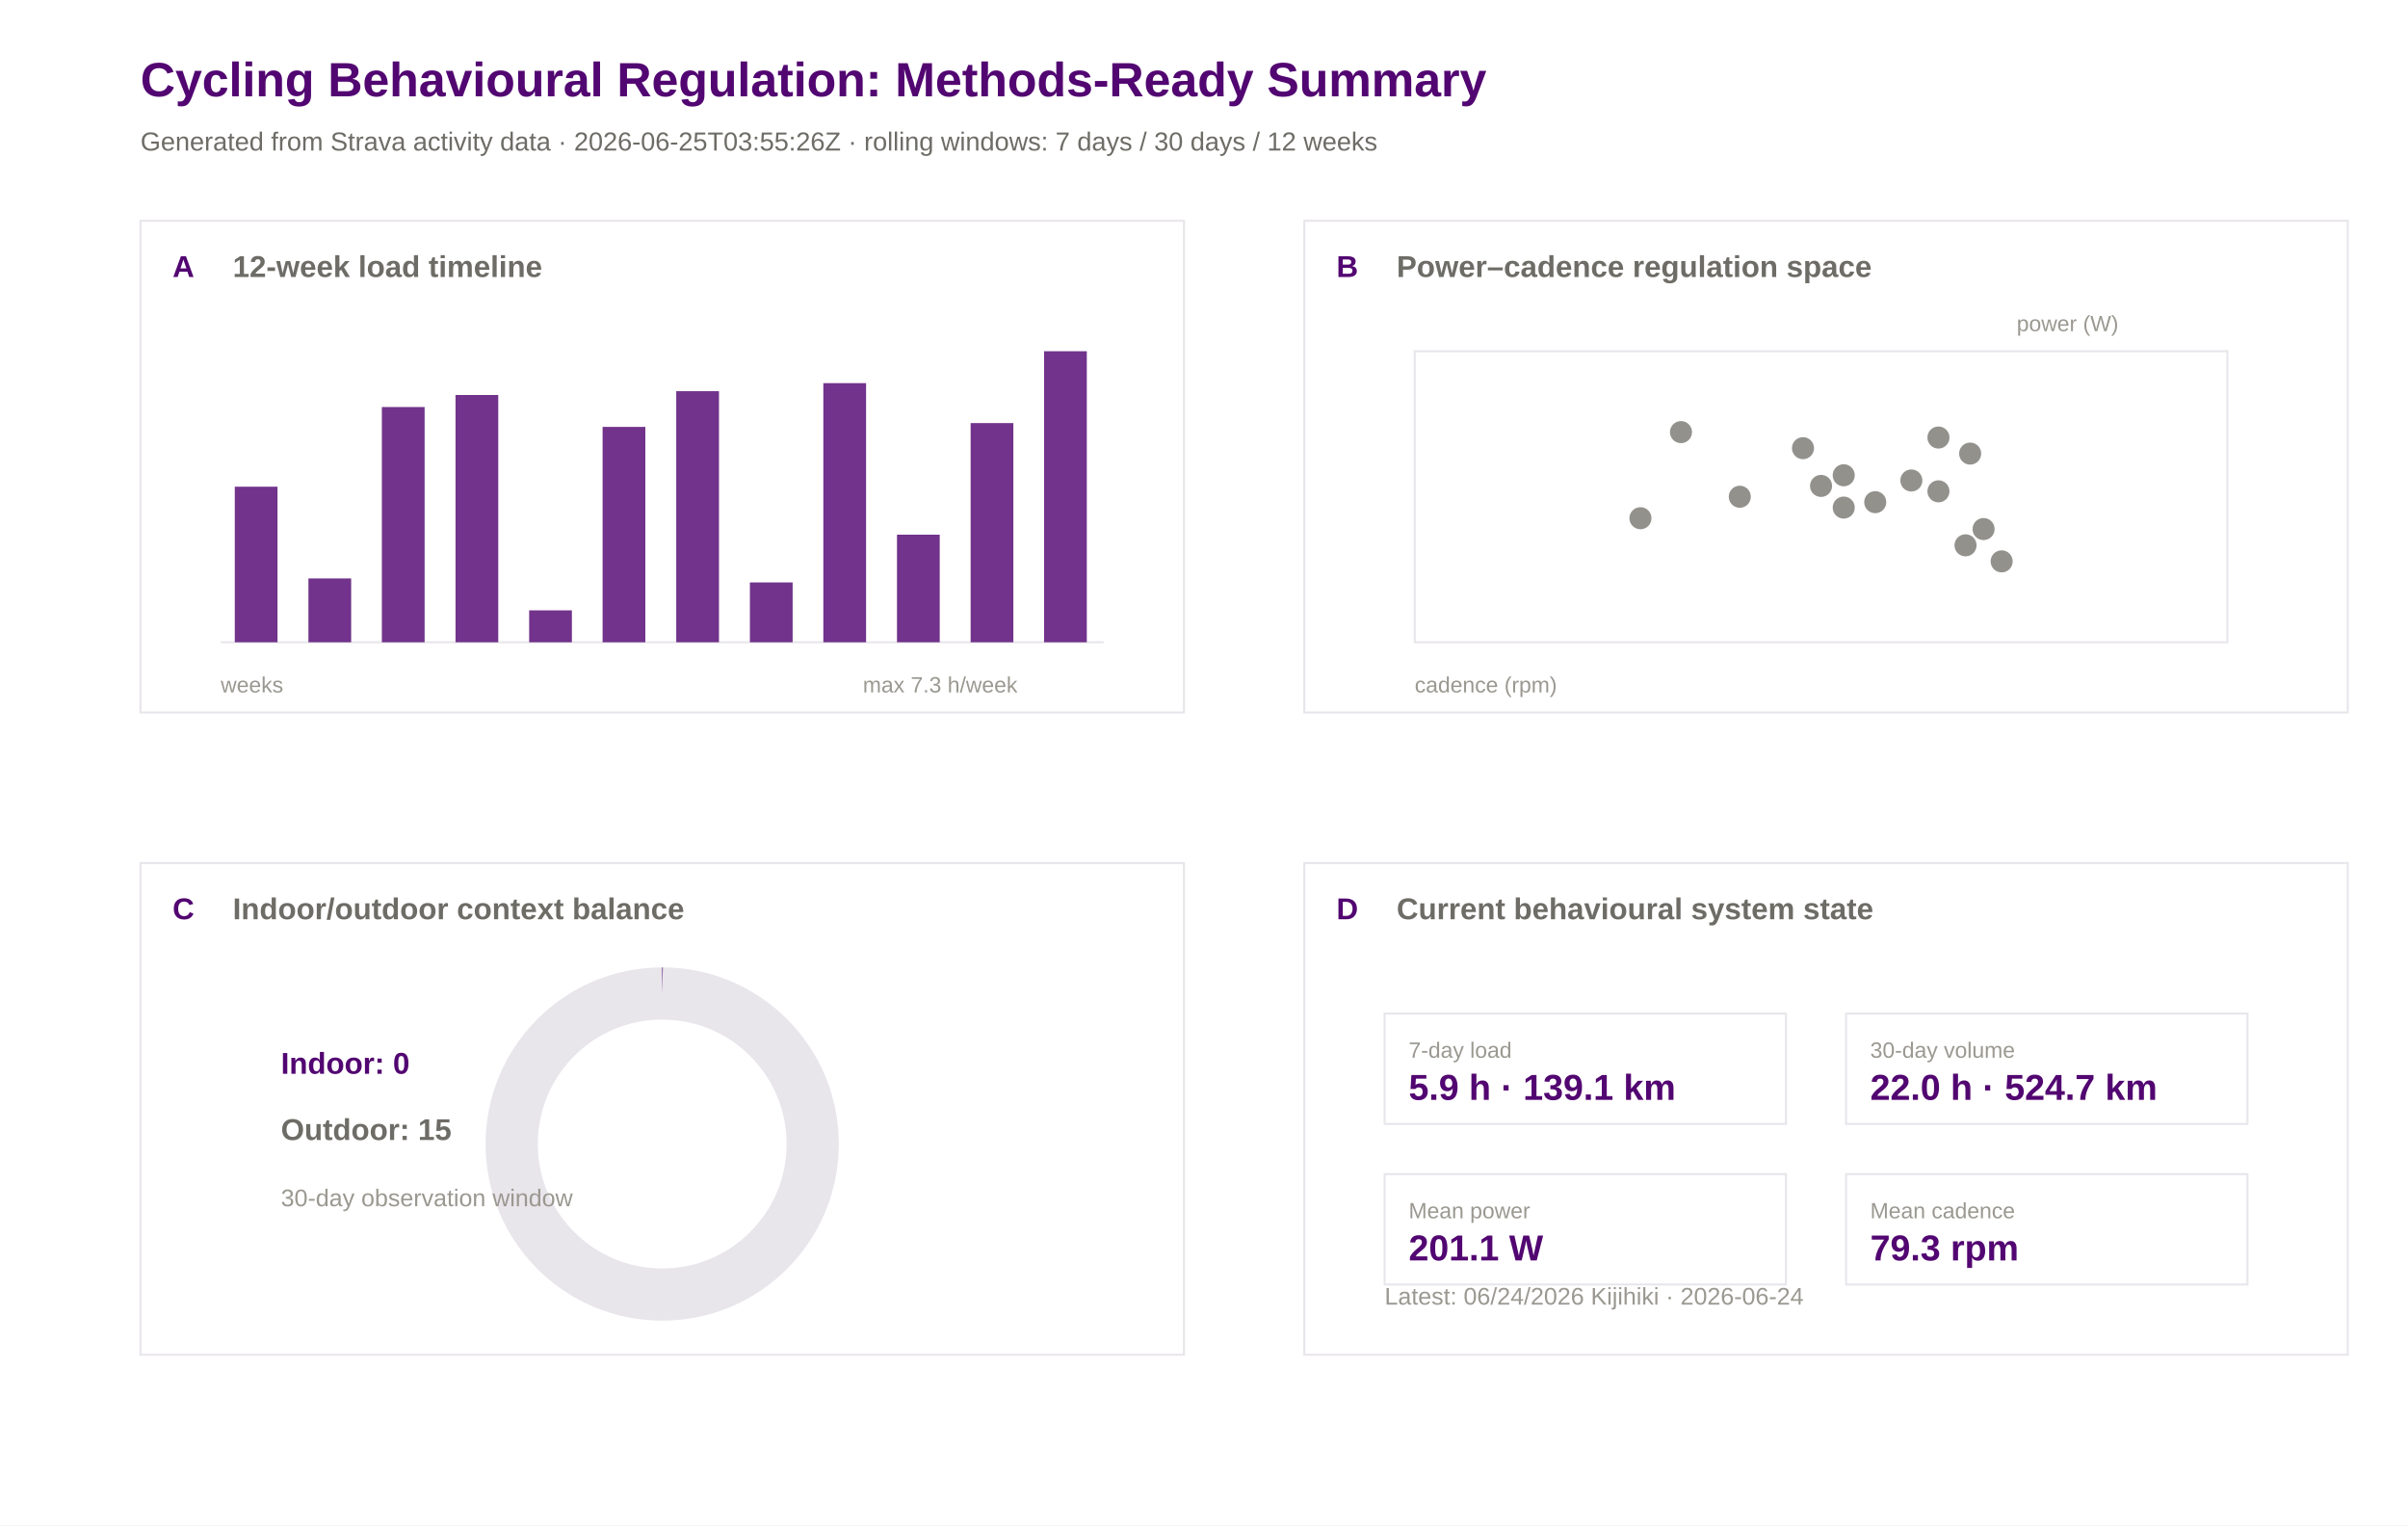
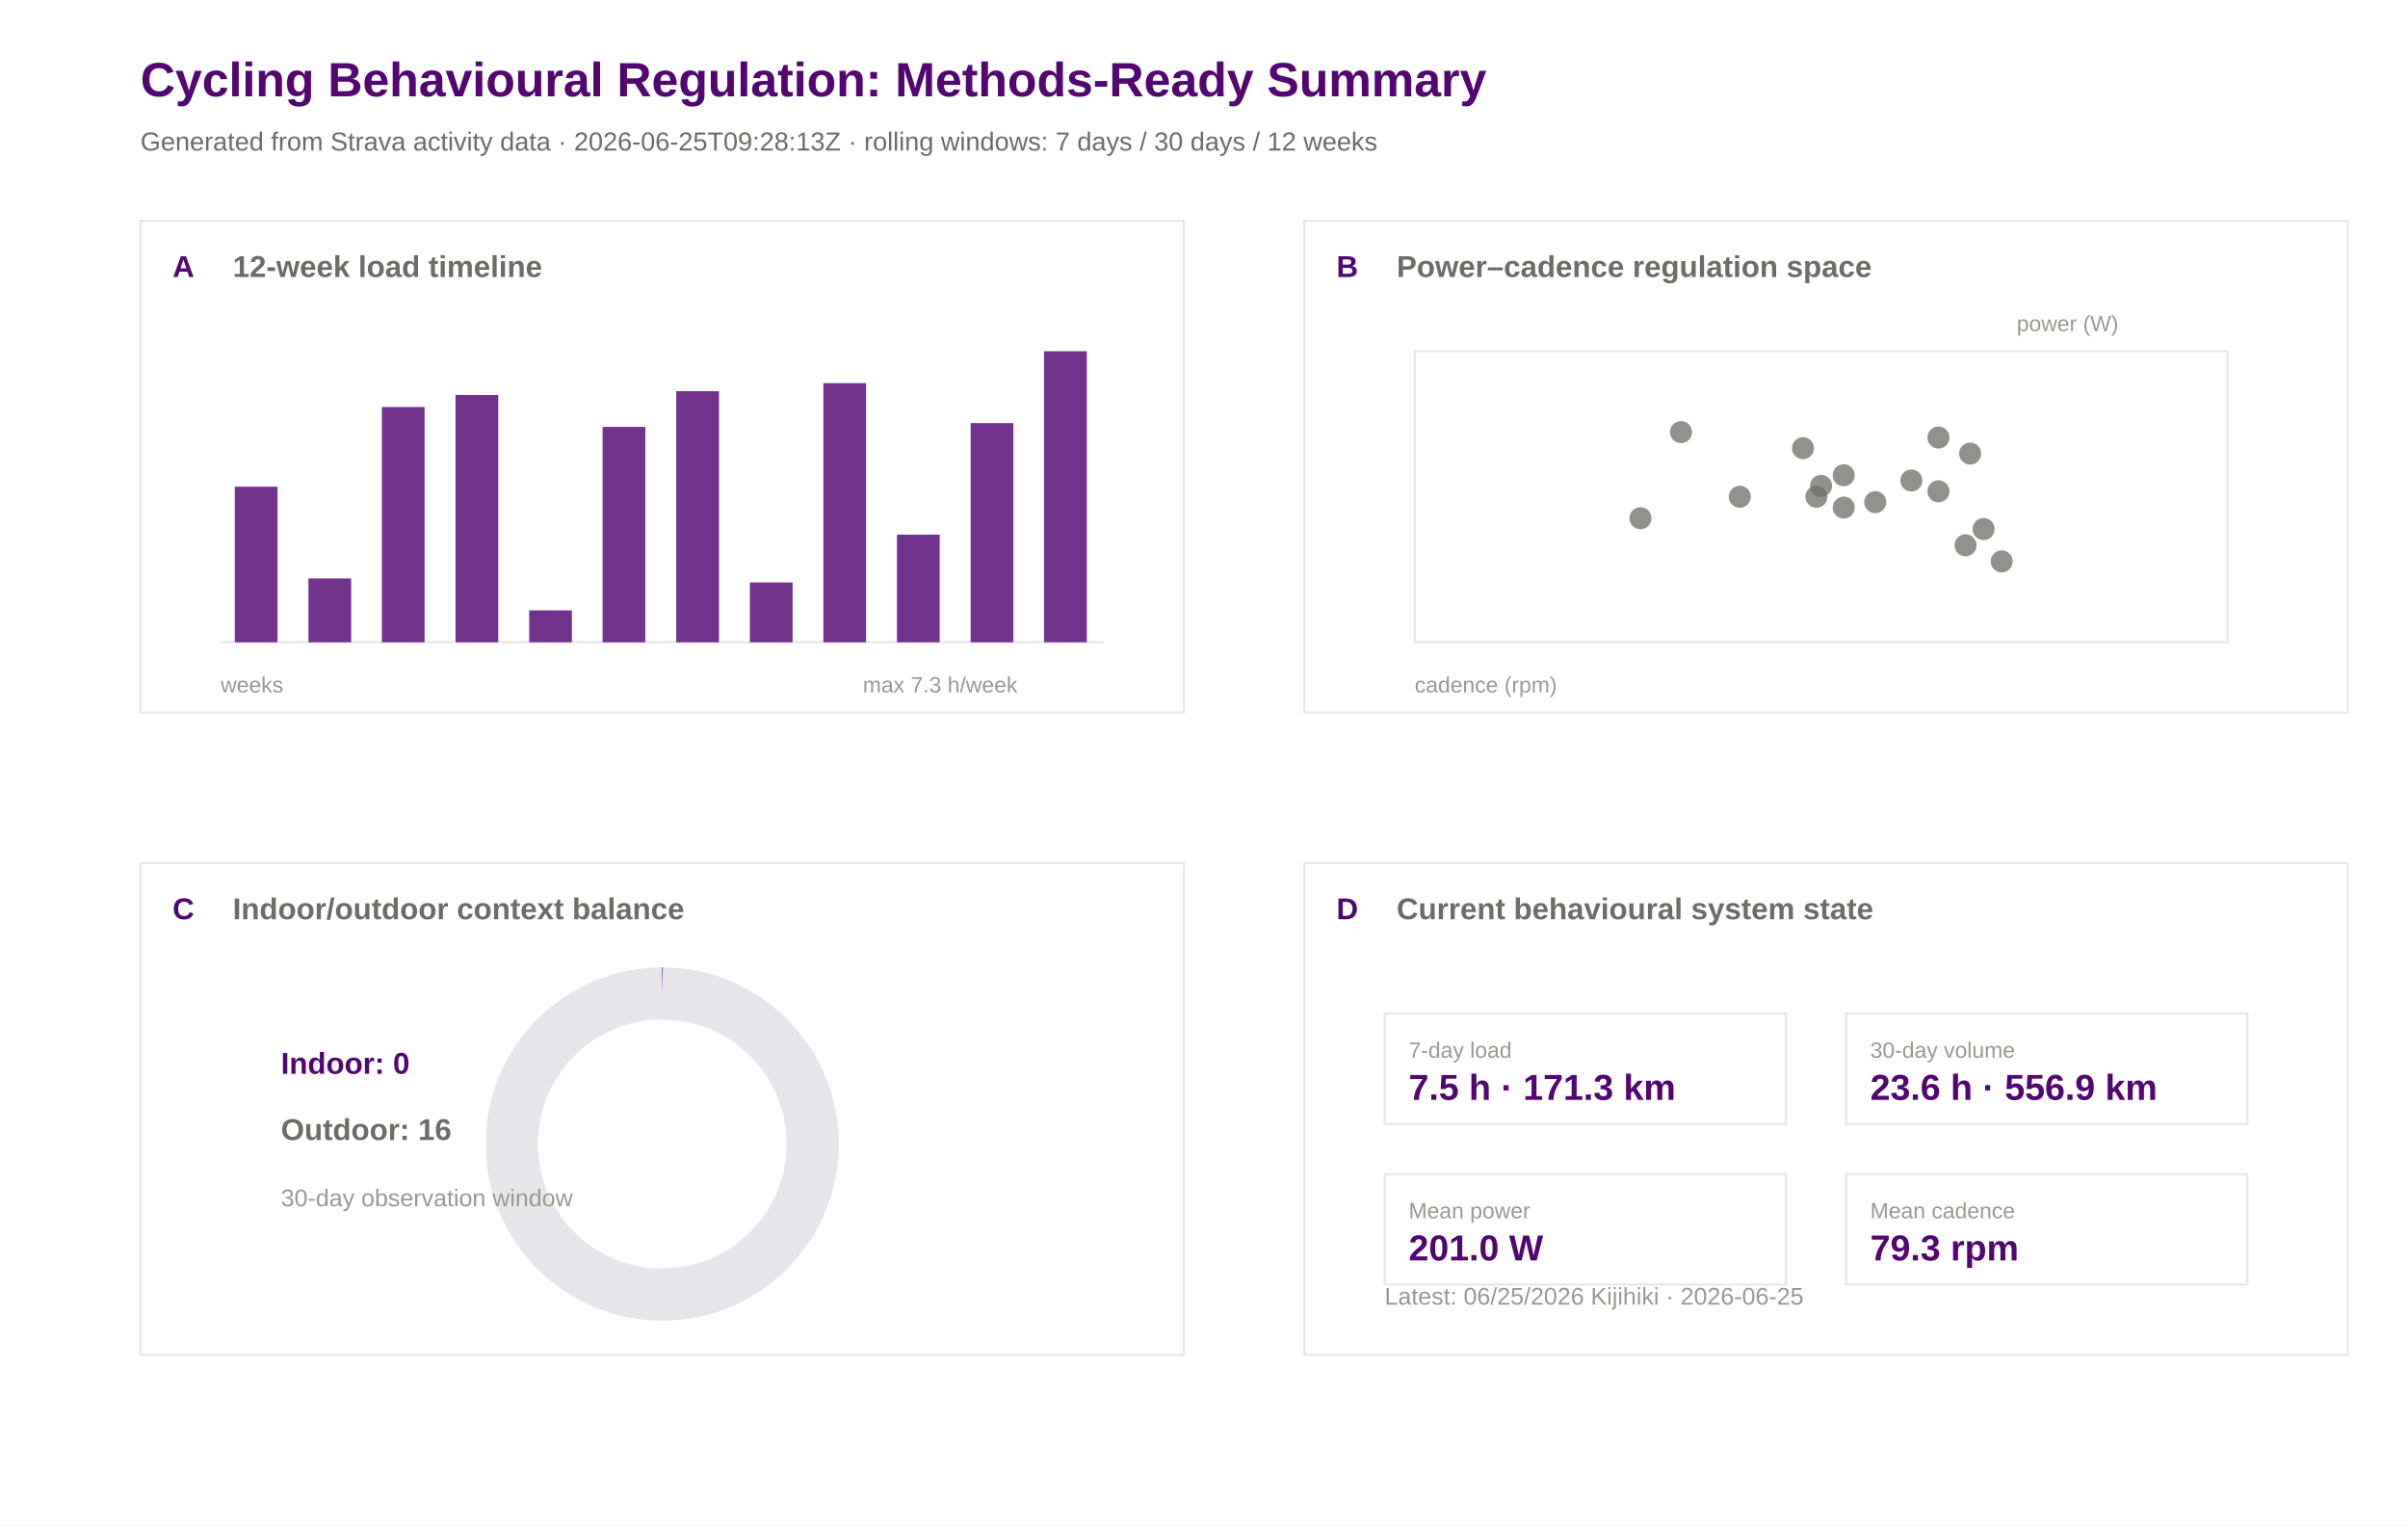
<svg xmlns="http://www.w3.org/2000/svg" width="1200" height="760" viewBox="0 0 1200 760">
  <rect width="100%" height="100%" fill="#ffffff" />
  <text x="70.0" y="48.0" font-family="Arial" font-size="24" font-weight="600" fill="#520671">Cycling Behavioural Regulation: Methods-Ready Summary</text>
-   <text x="70.0" y="75.0" font-family="Arial" font-size="13" font-weight="400" fill="#6e6c66">Generated from Strava activity data · 2026-06-25T03:55:26Z · rolling windows: 7 days / 30 days / 12 weeks</text>
+   <text x="70.0" y="75.0" font-family="Arial" font-size="13" font-weight="400" fill="#6e6c66">Generated from Strava activity data · 2026-06-25T09:28:13Z · rolling windows: 7 days / 30 days / 12 weeks</text>
  <rect x="70" y="110" width="520" height="245" fill="#ffffff" stroke="#e8e5eb" stroke-width="1" />
  <text x="86.0" y="138.0" font-family="Arial" font-size="15" font-weight="600" fill="#520671">A</text>
  <text x="116.0" y="138.0" font-family="Arial" font-size="15" font-weight="600" fill="#6e6c66">12-week load timeline</text>
  <rect x="650" y="110" width="520" height="245" fill="#ffffff" stroke="#e8e5eb" stroke-width="1" />
  <text x="666.0" y="138.0" font-family="Arial" font-size="15" font-weight="600" fill="#520671">B</text>
  <text x="696.0" y="138.0" font-family="Arial" font-size="15" font-weight="600" fill="#6e6c66">Power–cadence regulation space</text>
  <rect x="70" y="430" width="520" height="245" fill="#ffffff" stroke="#e8e5eb" stroke-width="1" />
  <text x="86.0" y="458.0" font-family="Arial" font-size="15" font-weight="600" fill="#520671">C</text>
  <text x="116.0" y="458.0" font-family="Arial" font-size="15" font-weight="600" fill="#6e6c66">Indoor/outdoor context balance</text>
  <rect x="650" y="430" width="520" height="245" fill="#ffffff" stroke="#e8e5eb" stroke-width="1" />
  <text x="666.0" y="458.0" font-family="Arial" font-size="15" font-weight="600" fill="#520671">D</text>
  <text x="696.0" y="458.0" font-family="Arial" font-size="15" font-weight="600" fill="#6e6c66">Current behavioural system state</text>
  <line x1="110" y1="320" x2="550" y2="320" stroke="#e8e5eb" />
  <rect x="117.0" y="242.5" width="21.3" height="77.5" fill="#520671" opacity="0.82" />
  <rect x="153.7" y="288.2" width="21.3" height="31.8" fill="#520671" opacity="0.82" />
  <rect x="190.3" y="202.8" width="21.3" height="117.2" fill="#520671" opacity="0.82" />
  <rect x="227.0" y="196.8" width="21.3" height="123.2" fill="#520671" opacity="0.82" />
  <rect x="263.7" y="304.1" width="21.3" height="15.9" fill="#520671" opacity="0.82" />
  <rect x="300.3" y="212.7" width="21.3" height="107.3" fill="#520671" opacity="0.82" />
  <rect x="337.0" y="194.9" width="21.3" height="125.1" fill="#520671" opacity="0.82" />
  <rect x="373.7" y="290.2" width="21.3" height="29.8" fill="#520671" opacity="0.82" />
  <rect x="410.3" y="190.9" width="21.3" height="129.1" fill="#520671" opacity="0.82" />
  <rect x="447.0" y="266.4" width="21.3" height="53.6" fill="#520671" opacity="0.82" />
  <rect x="483.7" y="210.8" width="21.3" height="109.2" fill="#520671" opacity="0.82" />
  <rect x="520.3" y="175.0" width="21.3" height="145.0" fill="#520671" opacity="0.82" />
  <text x="110.0" y="345.0" font-family="Arial" font-size="11" font-weight="400" fill="#9a9890">weeks</text>
  <text x="430.0" y="345.0" font-family="Arial" font-size="11" font-weight="400" fill="#9a9890">max 7.3 h/week</text>
  <rect x="705" y="175" width="405" height="145" fill="#ffffff" stroke="#e8e5eb" />
  <circle cx="934.5" cy="250.2" r="5.5" fill="#6e6c66" opacity="0.75" />
  <circle cx="907.5" cy="242.1" r="5.5" fill="#6e6c66" opacity="0.75" />
  <circle cx="898.5" cy="223.3" r="5.5" fill="#6e6c66" opacity="0.75" />
  <circle cx="979.5" cy="271.7" r="5.5" fill="#6e6c66" opacity="0.75" />
  <circle cx="966.0" cy="218.0" r="5.5" fill="#6e6c66" opacity="0.75" />
  <circle cx="952.5" cy="239.4" r="5.5" fill="#6e6c66" opacity="0.75" />
  <circle cx="966.0" cy="244.8" r="5.5" fill="#6e6c66" opacity="0.75" />
  <circle cx="837.7" cy="215.3" r="5.5" fill="#6e6c66" opacity="0.75" />
  <circle cx="918.8" cy="236.8" r="5.5" fill="#6e6c66" opacity="0.75" />
  <circle cx="988.5" cy="263.6" r="5.5" fill="#6e6c66" opacity="0.75" />
  <circle cx="981.8" cy="226.0" r="5.5" fill="#6e6c66" opacity="0.75" />
  <circle cx="997.5" cy="279.7" r="5.5" fill="#6e6c66" opacity="0.75" />
  <circle cx="867.0" cy="247.5" r="5.5" fill="#6e6c66" opacity="0.75" />
  <circle cx="918.8" cy="252.9" r="5.5" fill="#6e6c66" opacity="0.75" />
  <circle cx="817.5" cy="258.2" r="5.5" fill="#6e6c66" opacity="0.75" />
+   <circle cx="905.2" cy="247.5" r="5.5" fill="#6e6c66" opacity="0.75" />
  <text x="705.0" y="345.0" font-family="Arial" font-size="11" font-weight="400" fill="#9a9890">cadence (rpm)</text>
  <text x="1005.0" y="165.0" font-family="Arial" font-size="11" font-weight="400" fill="#9a9890">power (W)</text>
  <circle cx="330" cy="570" r="75" fill="none" stroke="#e8e5eb" stroke-width="26" />
  <circle cx="330" cy="570" r="75" fill="none" stroke="#520671" stroke-width="26" stroke-dasharray="0.0 471.2" transform="rotate(-90 330 570)" />
  <text x="140.0" y="535.0" font-family="Arial" font-size="15" font-weight="600" fill="#520671">Indoor: 0</text>
-   <text x="140.0" y="568.0" font-family="Arial" font-size="15" font-weight="600" fill="#6e6c66">Outdoor: 15</text>
+   <text x="140.0" y="568.0" font-family="Arial" font-size="15" font-weight="600" fill="#6e6c66">Outdoor: 16</text>
  <text x="140.0" y="601.0" font-family="Arial" font-size="12" font-weight="400" fill="#9a9890">30-day observation window</text>
  <rect x="690" y="505" width="200" height="55" fill="#ffffff" stroke="#e8e5eb" />
  <text x="702.0" y="527.0" font-family="Arial" font-size="11" font-weight="500" fill="#9a9890">7-day load</text>
-   <text x="702.0" y="548.0" font-family="Arial" font-size="18" font-weight="600" fill="#520671">5.9 h · 139.1 km</text>
+   <text x="702.0" y="548.0" font-family="Arial" font-size="18" font-weight="600" fill="#520671">7.5 h · 171.3 km</text>
  <rect x="920" y="505" width="200" height="55" fill="#ffffff" stroke="#e8e5eb" />
  <text x="932.0" y="527.0" font-family="Arial" font-size="11" font-weight="500" fill="#9a9890">30-day volume</text>
-   <text x="932.0" y="548.0" font-family="Arial" font-size="18" font-weight="600" fill="#520671">22.0 h · 524.7 km</text>
+   <text x="932.0" y="548.0" font-family="Arial" font-size="18" font-weight="600" fill="#520671">23.6 h · 556.9 km</text>
  <rect x="690" y="585" width="200" height="55" fill="#ffffff" stroke="#e8e5eb" />
  <text x="702.0" y="607.0" font-family="Arial" font-size="11" font-weight="500" fill="#9a9890">Mean power</text>
-   <text x="702.0" y="628.0" font-family="Arial" font-size="18" font-weight="600" fill="#520671">201.1 W</text>
+   <text x="702.0" y="628.0" font-family="Arial" font-size="18" font-weight="600" fill="#520671">201.0 W</text>
  <rect x="920" y="585" width="200" height="55" fill="#ffffff" stroke="#e8e5eb" />
  <text x="932.0" y="607.0" font-family="Arial" font-size="11" font-weight="500" fill="#9a9890">Mean cadence</text>
  <text x="932.0" y="628.0" font-family="Arial" font-size="18" font-weight="600" fill="#520671">79.3 rpm</text>
-   <text x="690.0" y="650.0" font-family="Arial" font-size="12" font-weight="400" fill="#9a9890">Latest: 06/24/2026 Kijihiki · 2026-06-24</text>
+   <text x="690.0" y="650.0" font-family="Arial" font-size="12" font-weight="400" fill="#9a9890">Latest: 06/25/2026 Kijihiki · 2026-06-25</text>
</svg>
